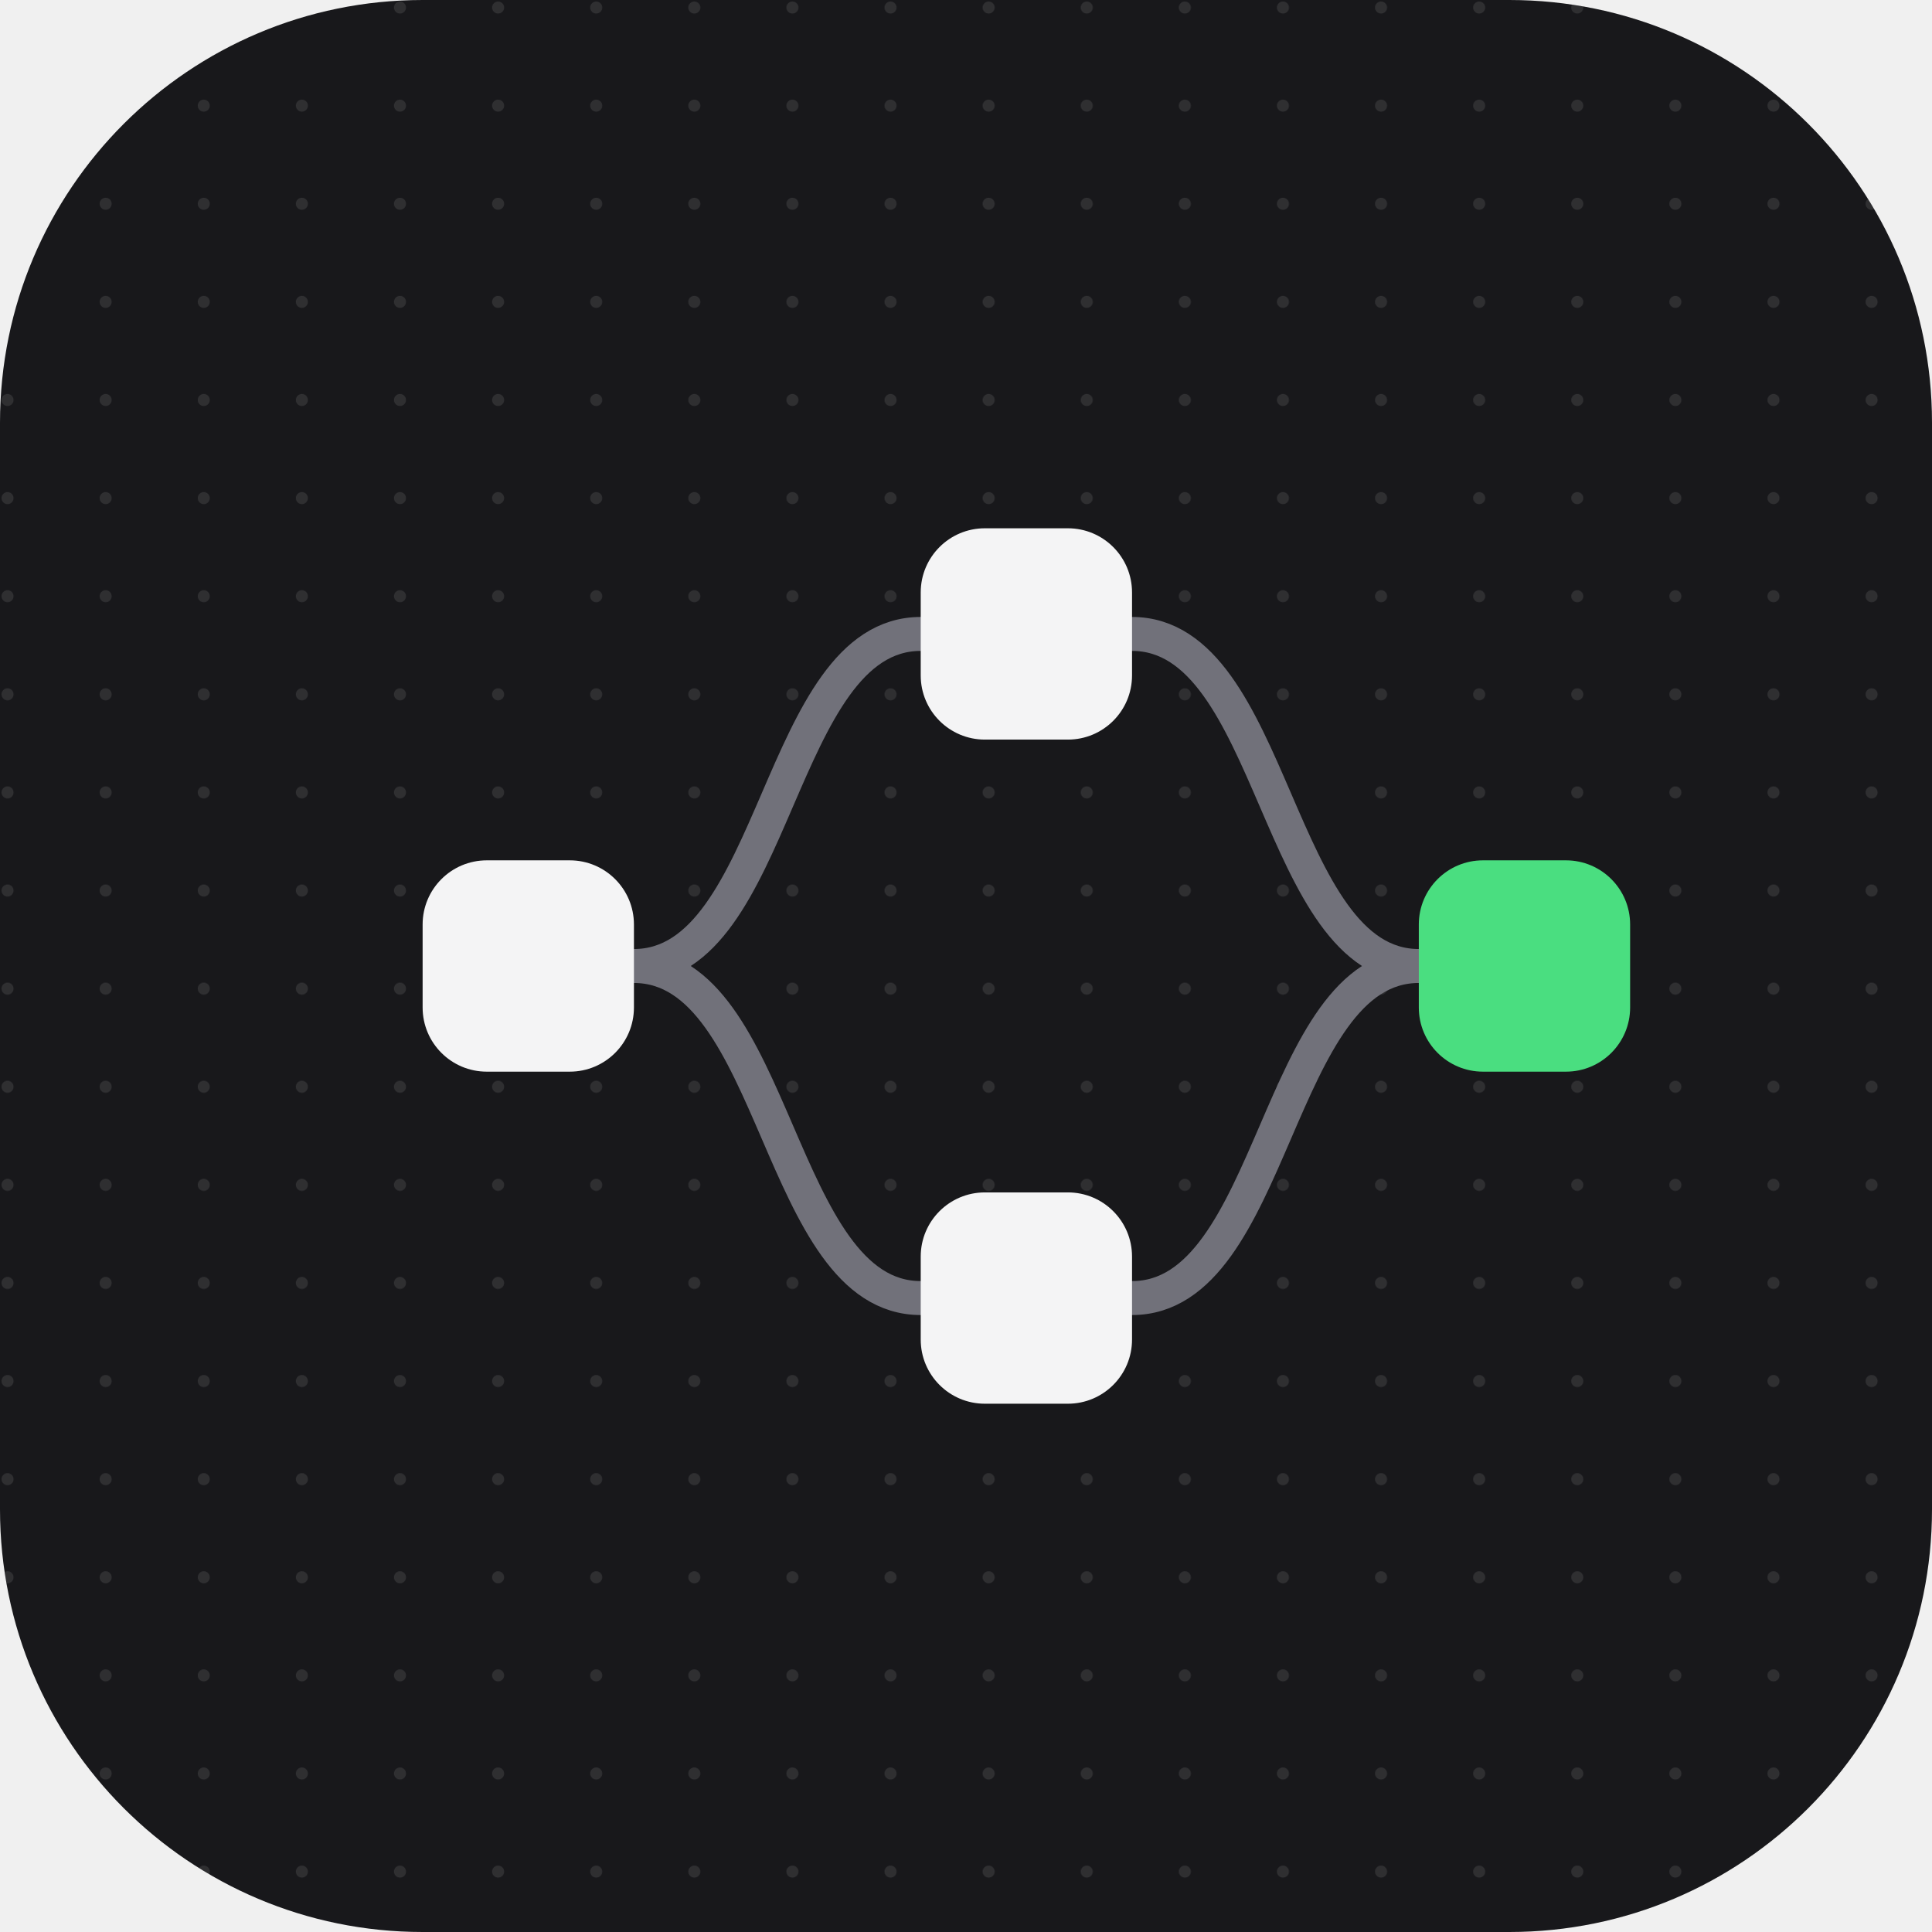
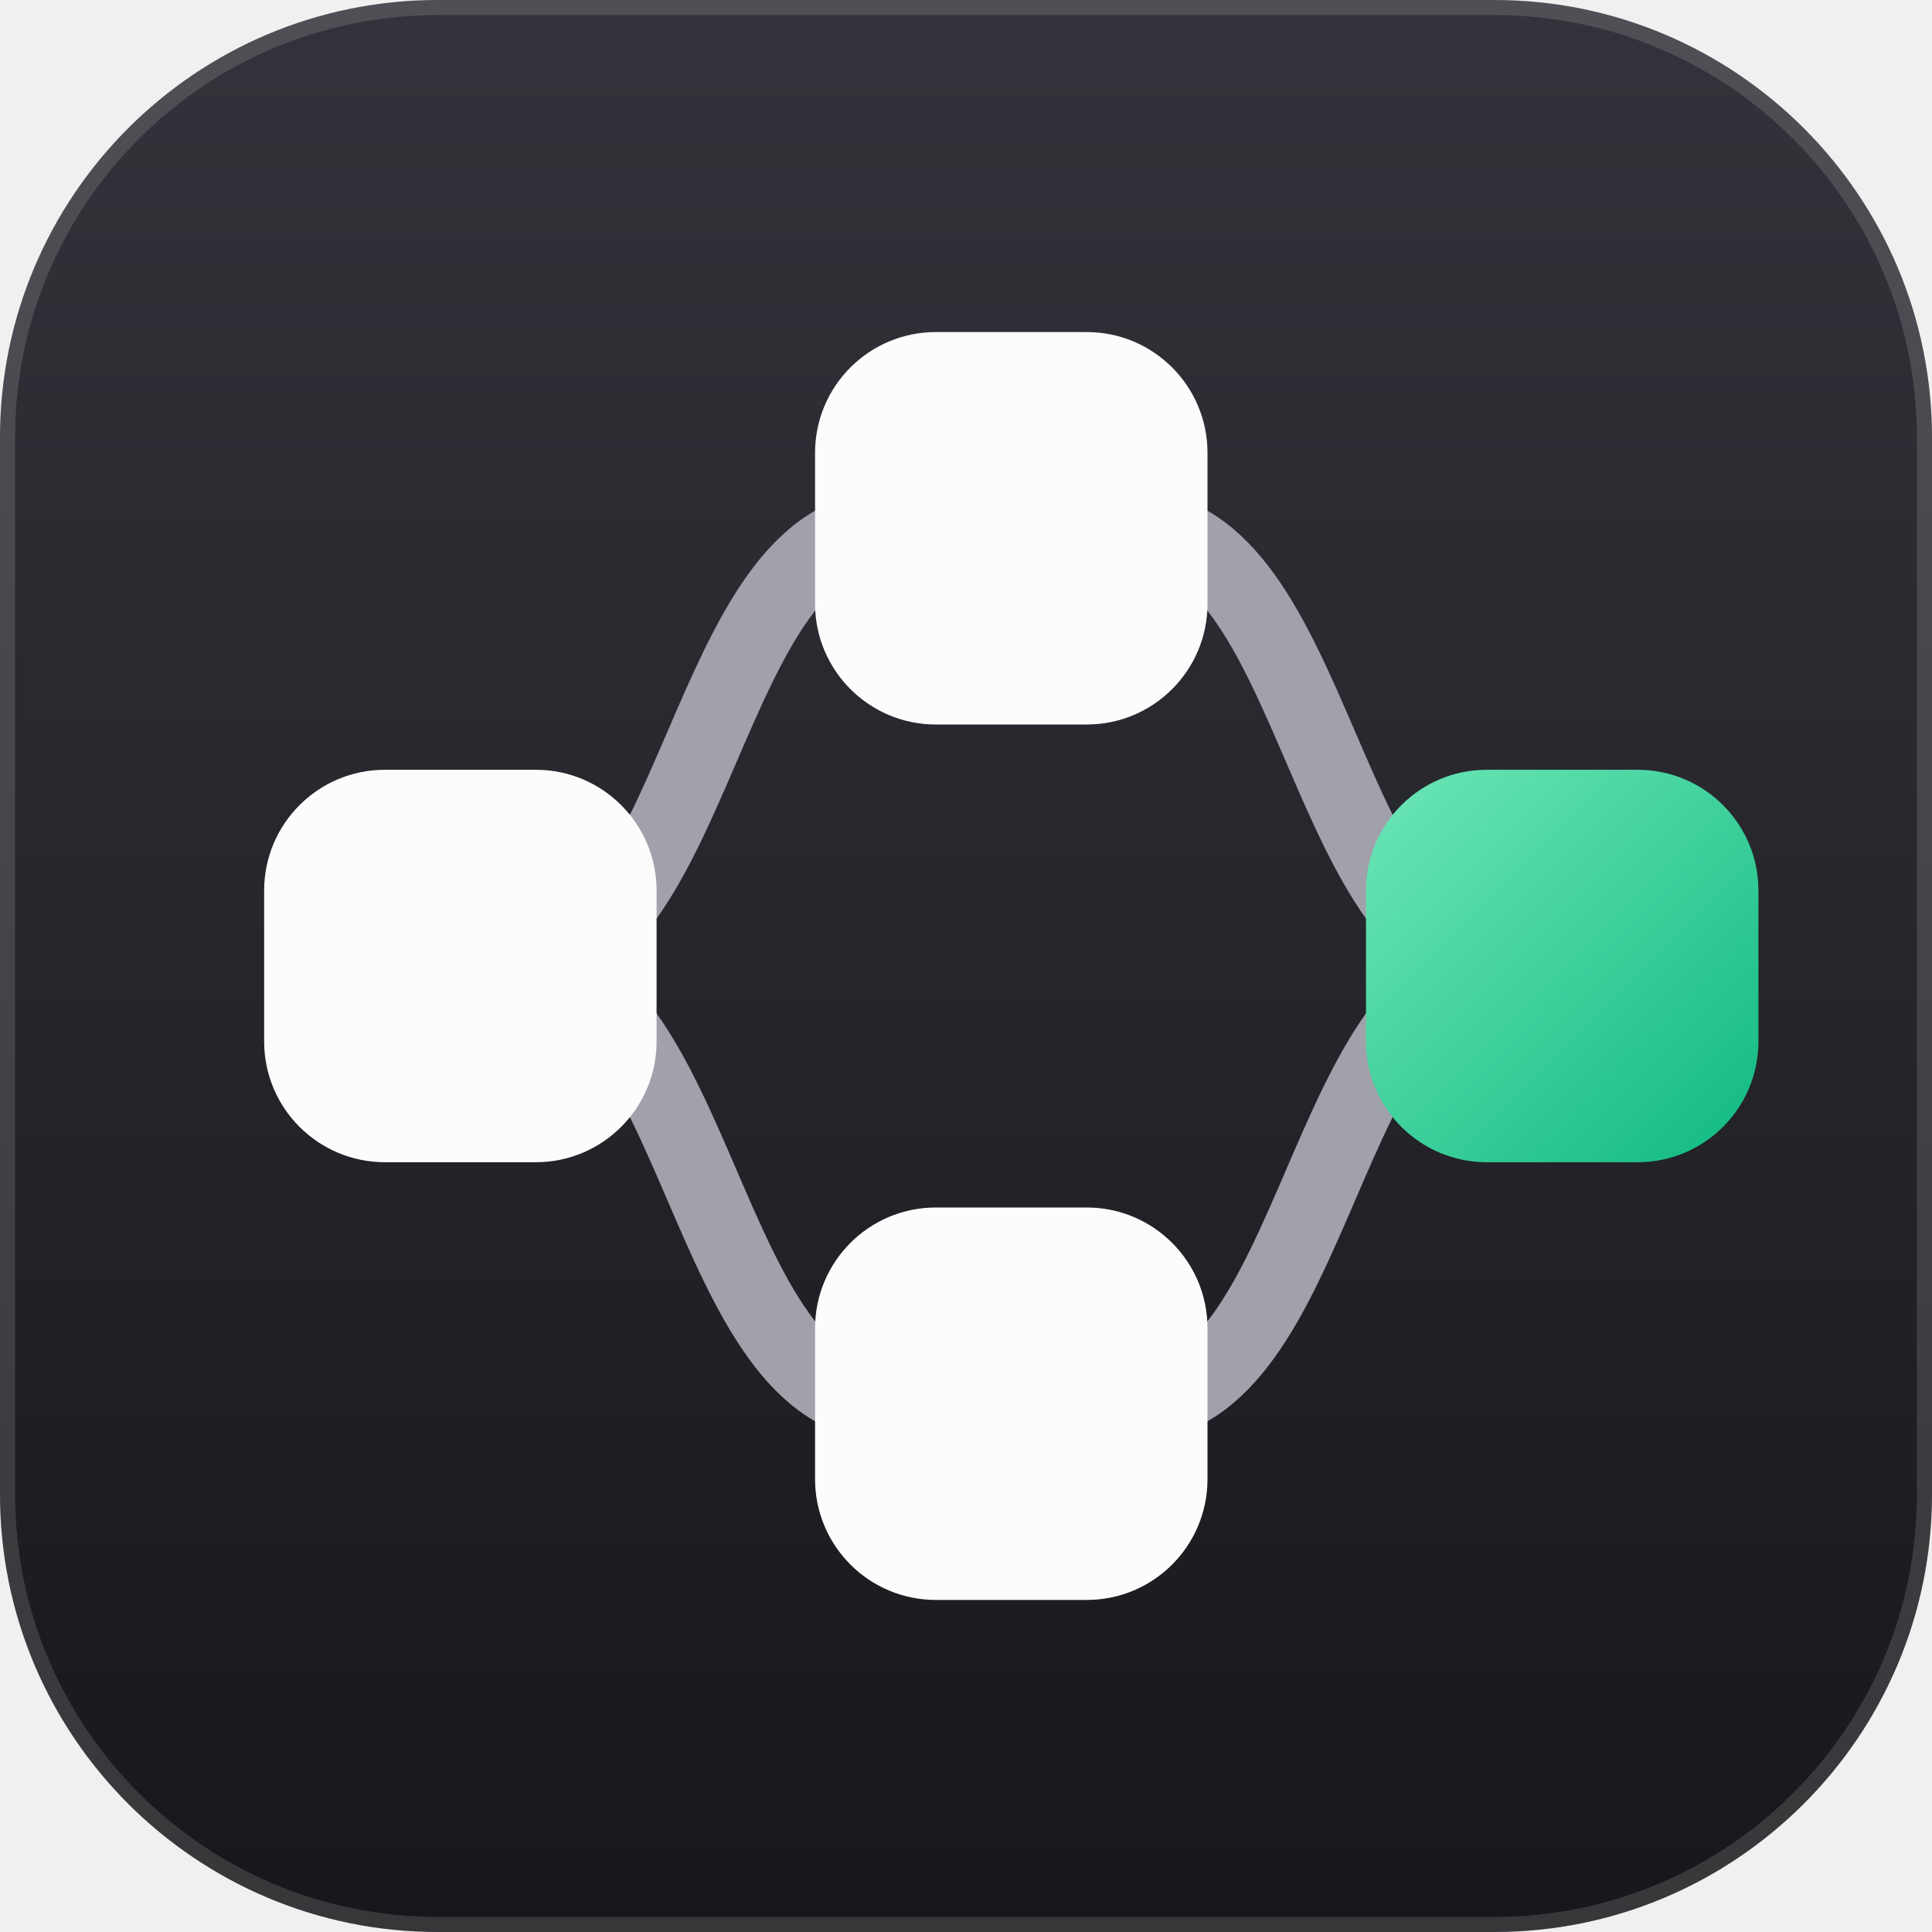
<svg xmlns="http://www.w3.org/2000/svg" width="512" height="512" viewBox="0 0 512 512">
  <defs>
-     <pattern id="dots" width="26" height="26" patternUnits="userSpaceOnUse">
-       <circle cx="2" cy="2" r="1.6" fill="#ffffff" opacity="0.10" />
-     </pattern>
+     <linearGradient id="p" x1="0" y1="0" x2="0" y2="1">
+       <stop offset="0" stop-color="#33333b" />
+       <stop offset="1" stop-color="#17171b" />
+     </linearGradient>
+     <linearGradient id="d" x1="0" y1="0" x2="1" y2="1">
+       <stop offset="0" stop-color="#6ee7b7" />
+       <stop offset="1" stop-color="#10b981" />
+     </linearGradient>
  </defs>
-   <rect width="512" height="512" rx="112" fill="#18181b" />
-   <rect width="512" height="512" rx="112" fill="url(#dots)" />
-   <g stroke="#71717a" stroke-width="9" fill="none" stroke-linecap="round">
-     <path d="M168 256 C206 256 206 168 244 168" />
-     <path d="M168 256 C206 256 206 344 244 344" />
-     <path d="M300 168 C338 168 338 256 376 256" />
-     <path d="M300 344 C338 344 338 256 376 256" />
+   <rect width="512" height="512" rx="116" fill="url(#p)" />
+   <rect x="2" y="2" width="508" height="508" rx="114" fill="none" stroke="#ffffff" stroke-opacity="0.14" stroke-width="4" />
+   <g fill="none" stroke="#a1a1ab" stroke-width="20" stroke-linecap="round">
+     <path d="M136 256 C186 256 186 140 236 140" />
+     <path d="M136 256 C186 256 186 372 236 372" />
+     <path d="M300 140 C350 140 350 256 400 256" />
+     <path d="M300 372 C350 372 350 256 400 256" />
  </g>
-   <g fill="#f4f4f5">
-     <rect x="112" y="228" width="56" height="56" rx="17" />
-     <rect x="244" y="140" width="56" height="56" rx="17" />
-     <rect x="244" y="316" width="56" height="56" rx="17" />
+   <g fill="#fcfcfd">
+     <rect x="70" y="204" width="104" height="104" rx="32" />
+     <rect x="216" y="88" width="104" height="104" rx="32" />
+     <rect x="216" y="320" width="104" height="104" rx="32" />
  </g>
-   <rect x="376" y="228" width="56" height="56" rx="17" fill="#4ade80" />
+   <rect x="362" y="204" width="104" height="104" rx="32" fill="url(#d)" />
</svg>
